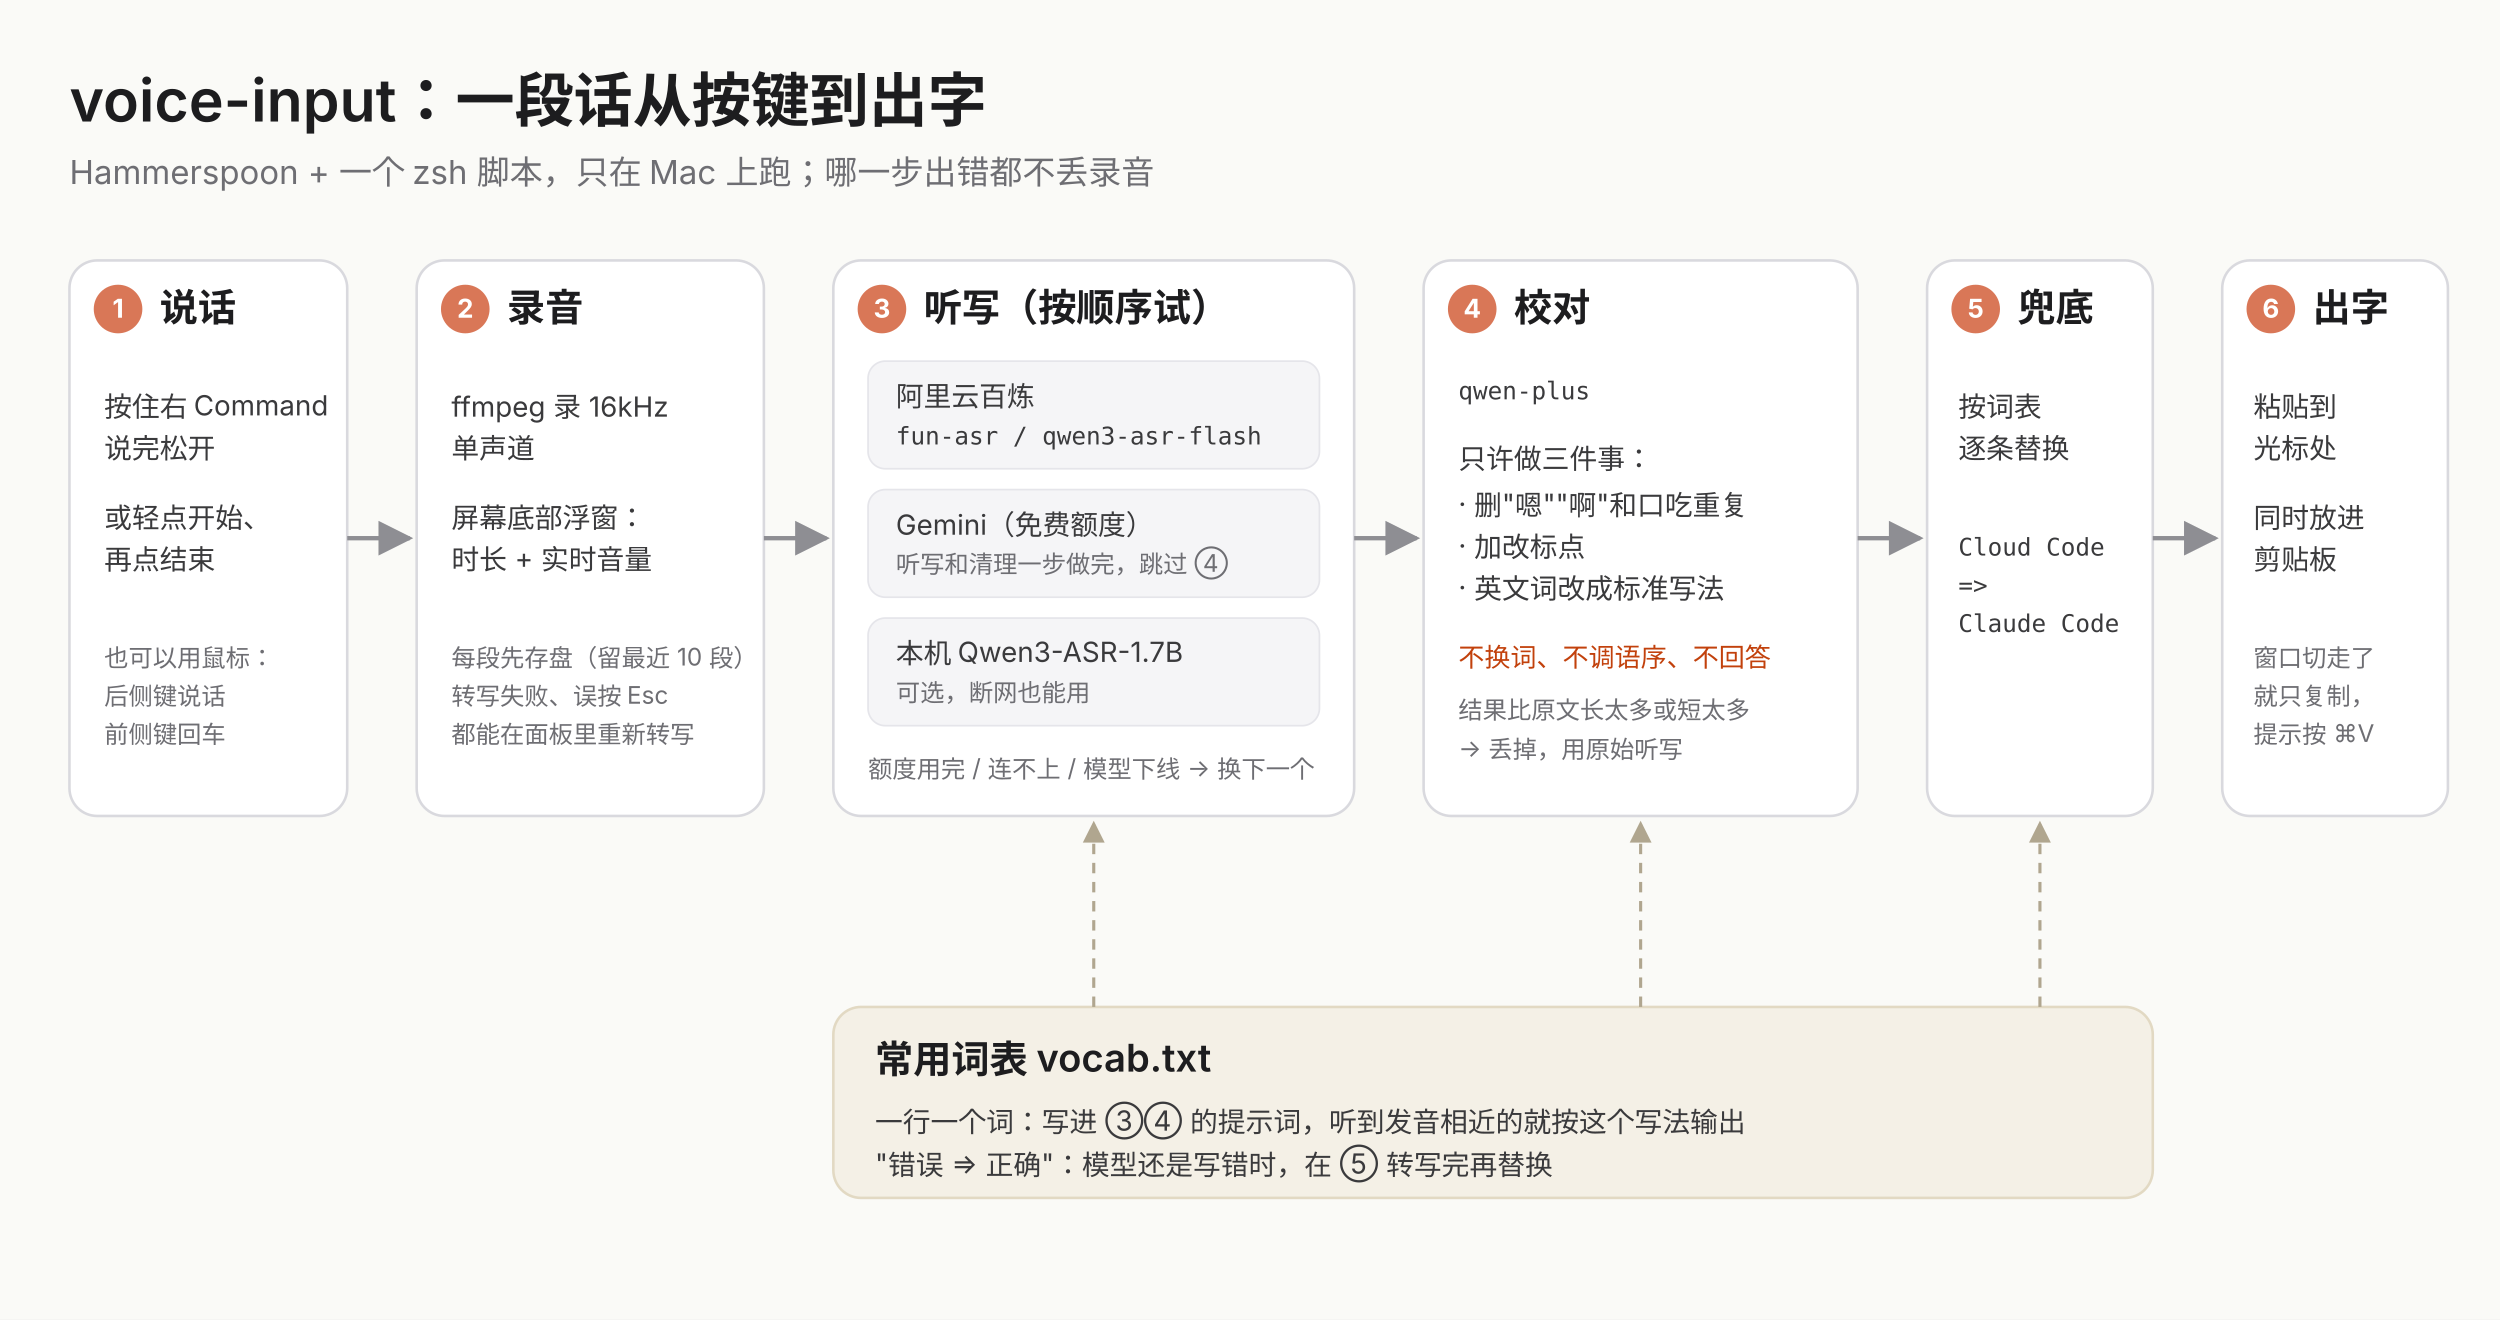
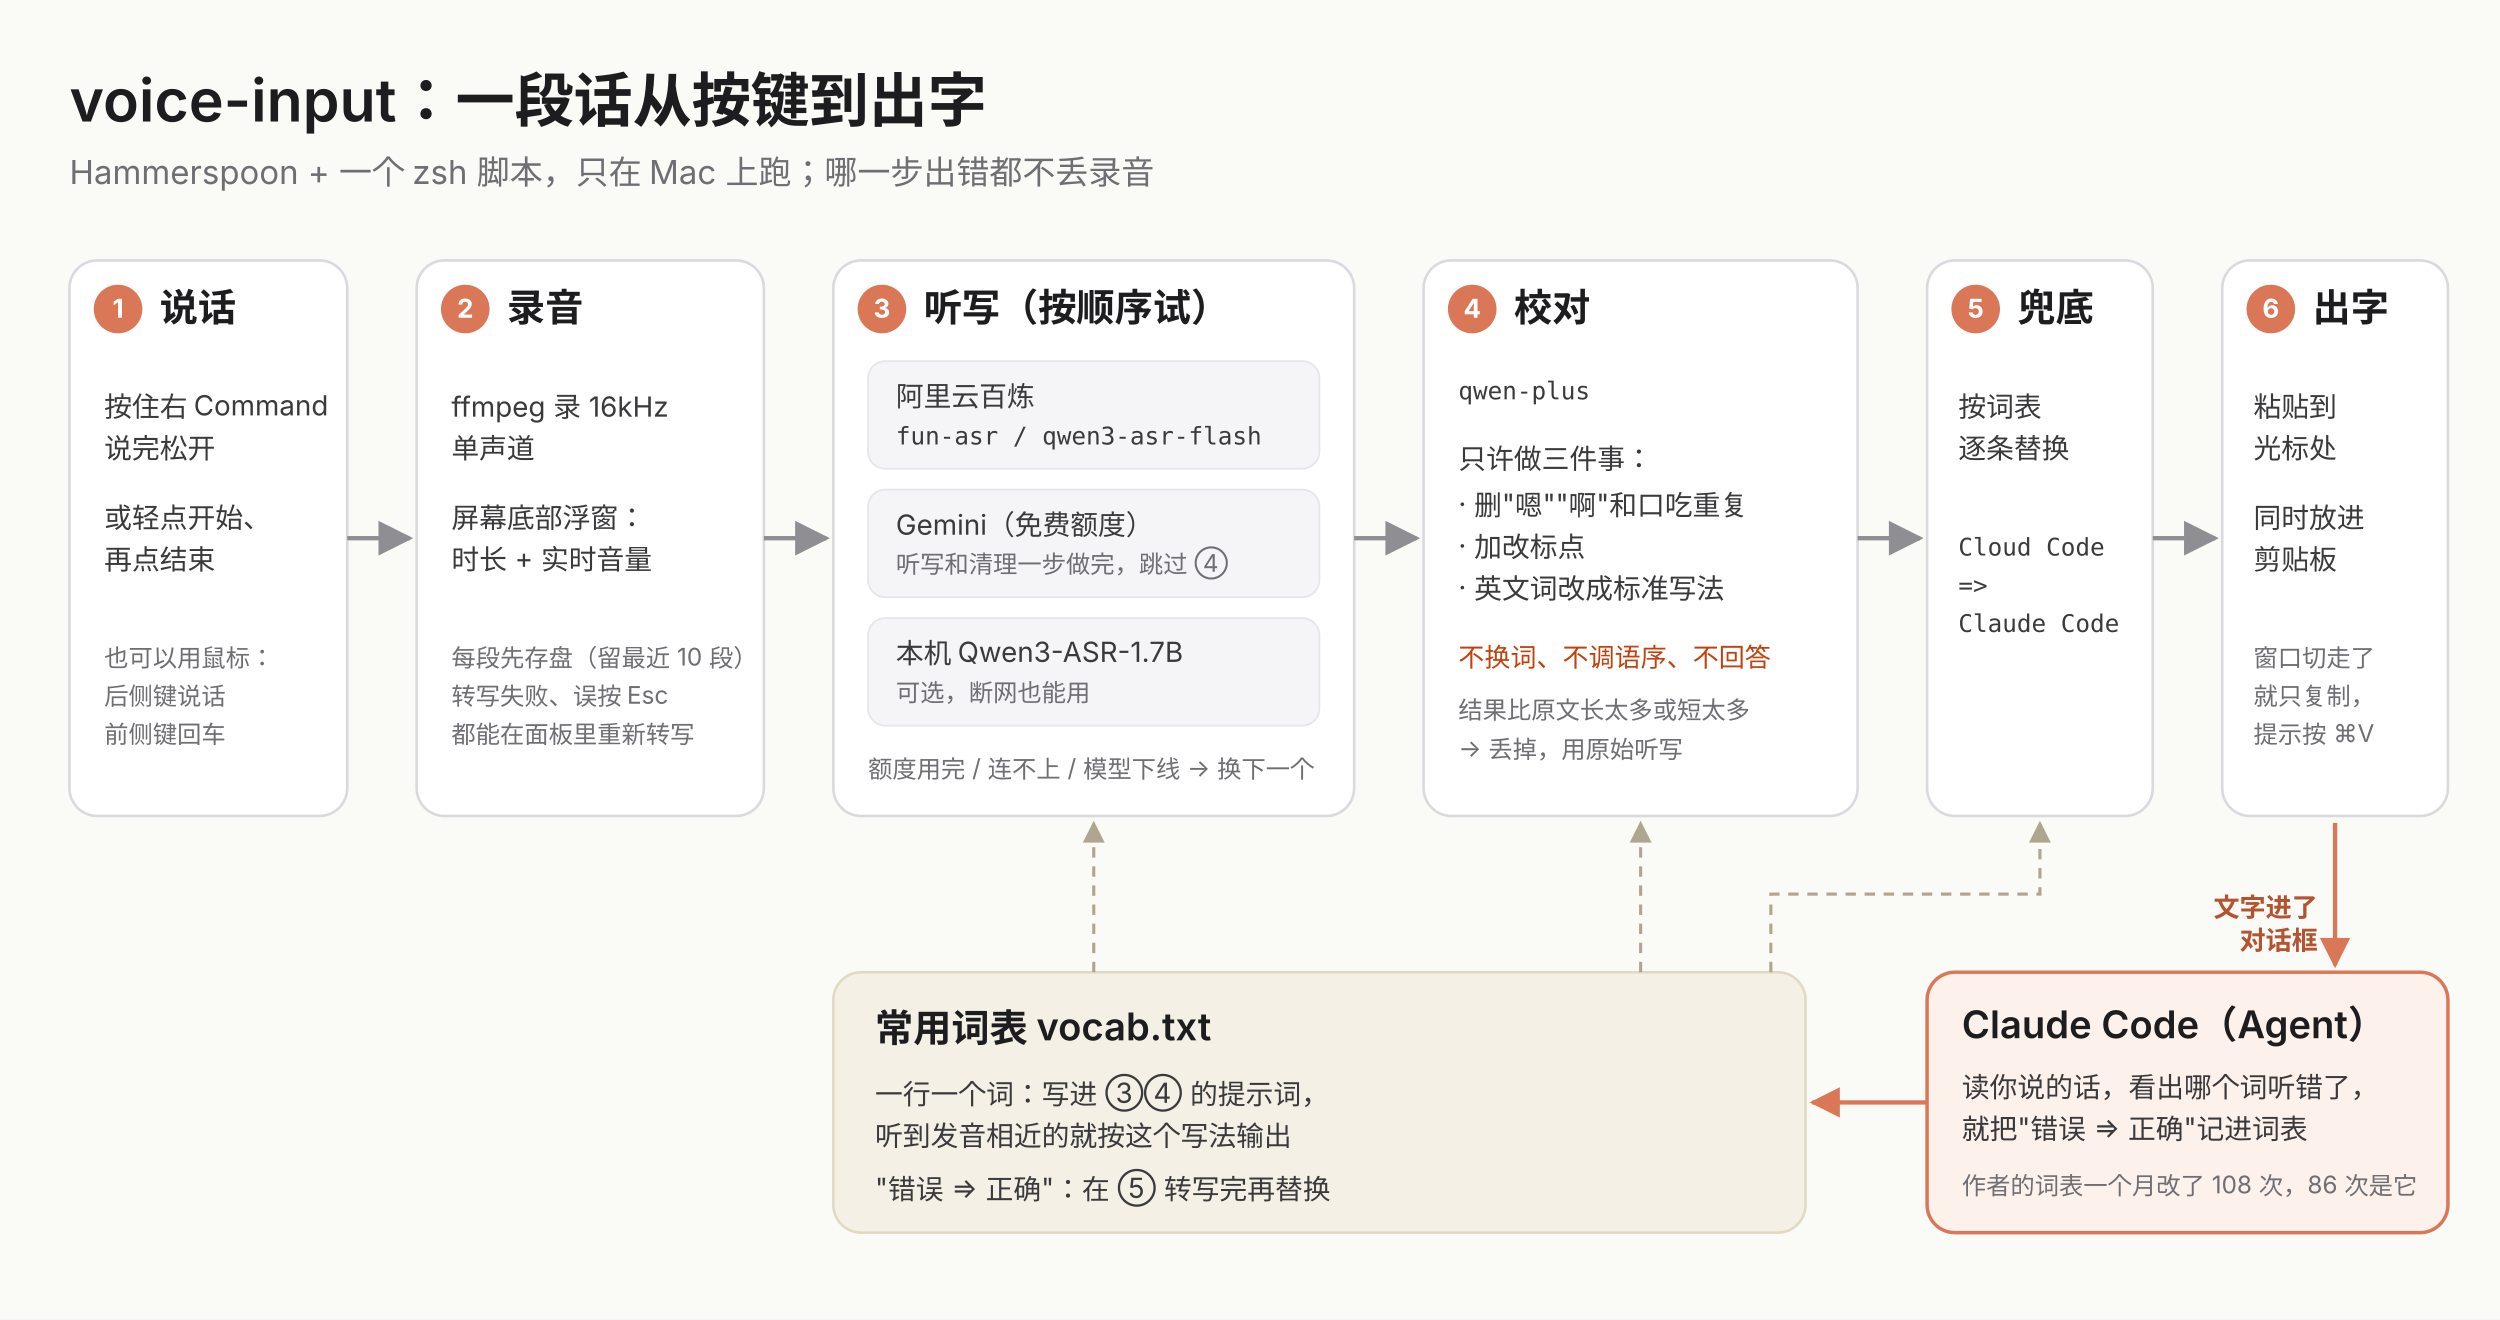
<svg xmlns="http://www.w3.org/2000/svg" width="1440" height="760" viewBox="0 0 1440 760">
  <defs>
    <marker id="arr" viewBox="0 0 10 10" refX="9" refY="5" markerWidth="8" markerHeight="8" orient="auto">
      <path d="M0,0 L10,5 L0,10 z" fill="#8E8E93" />
    </marker>
    <marker id="arr2" viewBox="0 0 10 10" refX="9" refY="5" markerWidth="7" markerHeight="7" orient="auto">
      <path d="M0,0 L10,5 L0,10 z" fill="#B0A68F" />
+     </marker>
+     <marker id="arr3" viewBox="0 0 10 10" refX="9" refY="5" markerWidth="7" markerHeight="7" orient="auto">
+       <path d="M0,0 L10,5 L0,10 z" fill="#D97757" />
    </marker>
  </defs>
  <style>
    text { font-family: "PingFang SC", -apple-system, "Helvetica Neue", sans-serif; fill: #1D1D1F; }
    .title { font-size: 34px; font-weight: 600; }
    .sub { font-size: 19px; fill: #6E6E73; }
    .h { font-size: 22px; font-weight: 600; }
    .t { font-size: 16px; fill: #3A3A3C; }
    .s { font-size: 14px; fill: #6E6E73; }
    .warn { font-size: 15px; fill: #C2410C; }
    .mono { font-family: Menlo, ui-monospace, monospace; font-size: 14px; fill: #3A3A3C; }
    .num { font-size: 15px; font-weight: 700; fill: #fff; }
    .box { fill: #FFFFFF; stroke: #D9D9DE; stroke-width: 1.5; }
    .inner { fill: #F5F5F7; stroke: #E5E5EA; stroke-width: 1; }
    .flow { stroke: #8E8E93; stroke-width: 2.5; fill: none; }
    .feed { stroke: #B0A68F; stroke-width: 1.8; stroke-dasharray: 6 5; fill: none; }
+     .loop { stroke: #D97757; stroke-width: 2.5; fill: none; }
+     .lt { font-size: 15px; fill: #B4532F; font-weight: 600; }
  </style>
  <rect width="1440" height="760" fill="#FAFAF7" />
  <text x="40" y="70" class="title">voice-input：一段话从按键到出字</text>
  <text x="40" y="106" class="sub">Hammerspoon + 一个 zsh 脚本，只在 Mac 上跑；哪一步出错都不丢录音</text>
  <rect x="40" y="150" width="160" height="320" rx="16" class="box" />
  <circle cx="68" cy="178" r="14" fill="#D97757" />
  <text x="68" y="183" text-anchor="middle" class="num">1</text>
  <text x="92" y="185" class="h">说话</text>
  <text x="60" y="240" class="t">按住右 Command</text>
  <text x="60" y="264" class="t">说完松开</text>
  <text x="60" y="304" class="t">或轻点开始、</text>
  <text x="60" y="328" class="t">再点结束</text>
  <text x="60" y="384" class="s">也可以用鼠标：</text>
  <text x="60" y="406" class="s">后侧键说话</text>
  <text x="60" y="428" class="s">前侧键回车</text>
  <rect x="240" y="150" width="200" height="320" rx="16" class="box" />
  <circle cx="268" cy="178" r="14" fill="#D97757" />
  <text x="268" y="183" text-anchor="middle" class="num">2</text>
  <text x="292" y="185" class="h">录音</text>
  <text x="260" y="240" class="t">ffmpeg 录 16kHz</text>
  <text x="260" y="264" class="t">单声道</text>
  <text x="260" y="304" class="t">屏幕底部浮窗：</text>
  <text x="260" y="328" class="t">时长 + 实时音量</text>
  <text x="260" y="384" class="s">每段先存盘（留最近 10 段）</text>
  <text x="260" y="406" class="s">转写失败、误按 Esc</text>
  <text x="260" y="428" class="s">都能在面板里重新转写</text>
  <rect x="480" y="150" width="300" height="320" rx="16" class="box" />
  <circle cx="508" cy="178" r="14" fill="#D97757" />
  <text x="508" y="183" text-anchor="middle" class="num">3</text>
  <text x="532" y="185" class="h">听写（按顺序试）</text>
  <rect x="500" y="208" width="260" height="62" rx="10" class="inner" />
  <text x="516" y="234" class="t">阿里云百炼</text>
  <text x="516" y="256" class="mono">fun-asr / qwen3-asr-flash</text>
  <rect x="500" y="282" width="260" height="62" rx="10" class="inner" />
  <text x="516" y="308" class="t">Gemini（免费额度）</text>
  <text x="516" y="330" class="s">听写和清理一步做完，跳过 ④</text>
  <rect x="500" y="356" width="260" height="62" rx="10" class="inner" />
  <text x="516" y="382" class="t">本机 Qwen3-ASR-1.7B</text>
  <text x="516" y="404" class="s">可选，断网也能用</text>
  <text x="500" y="448" class="s">额度用完 / 连不上 / 模型下线 → 换下一个</text>
  <rect x="820" y="150" width="250" height="320" rx="16" class="box" />
  <circle cx="848" cy="178" r="14" fill="#D97757" />
  <text x="848" y="183" text-anchor="middle" class="num">4</text>
  <text x="872" y="185" class="h">校对</text>
  <text x="840" y="230" class="mono">qwen-plus</text>
  <text x="840" y="270" class="t">只许做三件事：</text>
  <text x="840" y="296" class="t">· 删"嗯""啊"和口吃重复</text>
  <text x="840" y="320" class="t">· 加改标点</text>
  <text x="840" y="344" class="t">· 英文词改成标准写法</text>
  <text x="840" y="384" class="warn">不换词、不调语序、不回答</text>
  <text x="840" y="414" class="s">结果比原文长太多或短太多</text>
  <text x="840" y="436" class="s">→ 丢掉，用原始听写</text>
  <rect x="1110" y="150" width="130" height="320" rx="16" class="box" />
  <circle cx="1138" cy="178" r="14" fill="#D97757" />
  <text x="1138" y="183" text-anchor="middle" class="num">5</text>
  <text x="1162" y="185" class="h">兜底</text>
  <text x="1128" y="240" class="t">按词表</text>
  <text x="1128" y="264" class="t">逐条替换</text>
  <text x="1128" y="320" class="mono">Cloud Code</text>
  <text x="1128" y="342" class="mono">=&gt;</text>
  <text x="1128" y="364" class="mono">Claude Code</text>
  <rect x="1280" y="150" width="130" height="320" rx="16" class="box" />
  <circle cx="1308" cy="178" r="14" fill="#D97757" />
  <text x="1308" y="183" text-anchor="middle" class="num">6</text>
  <text x="1332" y="185" class="h">出字</text>
  <text x="1298" y="240" class="t">粘贴到</text>
  <text x="1298" y="264" class="t">光标处</text>
  <text x="1298" y="304" class="t">同时放进</text>
  <text x="1298" y="328" class="t">剪贴板</text>
  <text x="1298" y="384" class="s">窗口切走了</text>
  <text x="1298" y="406" class="s">就只复制，</text>
  <text x="1298" y="428" class="s">提示按 ⌘V</text>
  <path d="M200,310 L236,310" class="flow" marker-end="url(#arr)" />
  <path d="M440,310 L476,310" class="flow" marker-end="url(#arr)" />
  <path d="M780,310 L816,310" class="flow" marker-end="url(#arr)" />
  <path d="M1070,310 L1106,310" class="flow" marker-end="url(#arr)" />
  <path d="M1240,310 L1276,310" class="flow" marker-end="url(#arr)" />
-   <rect x="480" y="580" width="760" height="110" rx="16" fill="#F4F0E6" stroke="#E2D9C3" stroke-width="1.5" />
-   <text x="504" y="618" class="h">常用词表 vocab.txt</text>
-   <text x="504" y="652" class="t">一行一个词：写进 ③④ 的提示词，听到发音相近的就按这个写法输出</text>
-   <text x="504" y="676" class="t">"错误 =&gt; 正确"：模型还是写错时，在 ⑤ 转写完再替换</text>
-   <path d="M630,580 L630,474" class="feed" marker-end="url(#arr2)" />
-   <path d="M945,580 L945,474" class="feed" marker-end="url(#arr2)" />
-   <path d="M1175,580 L1175,474" class="feed" marker-end="url(#arr2)" />
+   <rect x="480" y="560" width="560" height="150" rx="16" fill="#F4F0E6" stroke="#E2D9C3" stroke-width="1.5" />
+   <text x="504" y="600" class="h">常用词表 vocab.txt</text>
+   <text x="504" y="636" class="t">一行一个词：写进 ③④ 的提示词，</text>
+   <text x="504" y="660" class="t">听到发音相近的就按这个写法输出</text>
+   <text x="504" y="690" class="t">"错误 =&gt; 正确"：在 ⑤ 转写完再替换</text>
+   <path d="M630,560 L630,474" class="feed" marker-end="url(#arr2)" />
+   <path d="M945,560 L945,474" class="feed" marker-end="url(#arr2)" />
+   <path d="M1020,560 L1020,515 L1175,515 L1175,474" class="feed" marker-end="url(#arr2)" />
+   <rect x="1110" y="560" width="300" height="150" rx="16" fill="#FDF1EC" stroke="#D97757" stroke-width="2" />
+   <text x="1130" y="598" class="h">Claude Code（Agent）</text>
+   <text x="1130" y="632" class="t">读你说的话，看出哪个词听错了，</text>
+   <text x="1130" y="656" class="t">就把"错误 =&gt; 正确"记进词表</text>
+   <text x="1130" y="688" class="s">作者的词表一个月改了 108 次，86 次是它</text>
+   <path d="M1345,474 L1345,556" class="loop" marker-end="url(#arr3)" />
+   <text x="1335" y="528" class="lt" text-anchor="end">文字进了</text>
+   <text x="1335" y="547" class="lt" text-anchor="end">对话框</text>
+   <path d="M1110,635 L1044,635" class="loop" marker-end="url(#arr3)" />
</svg>
